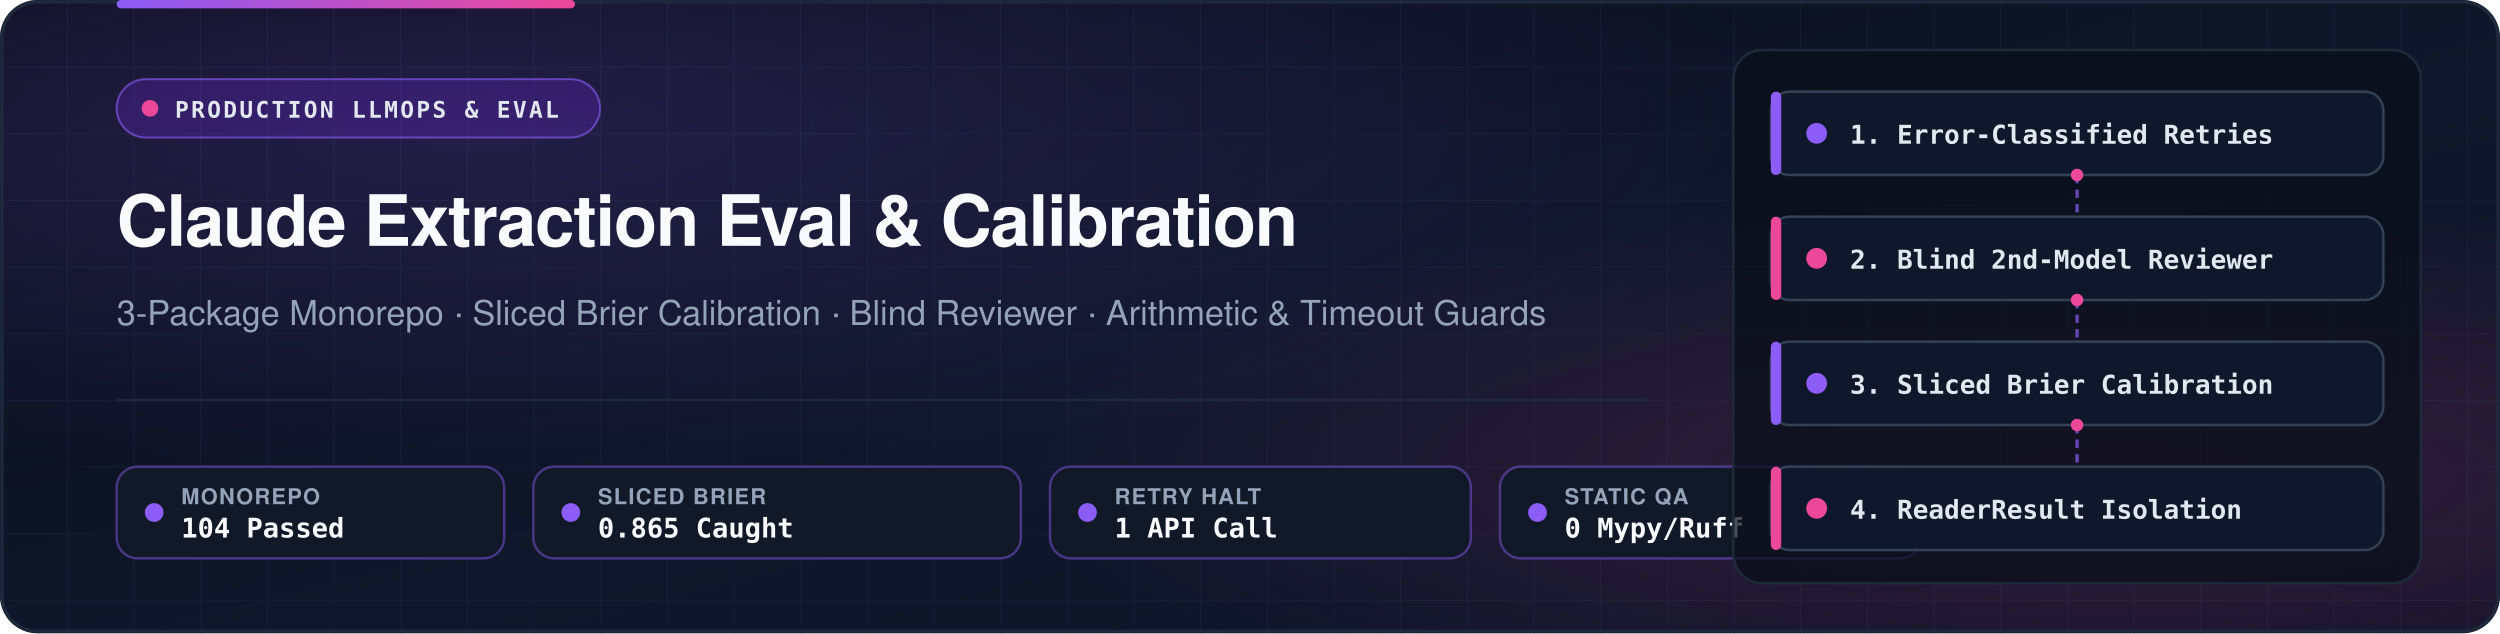
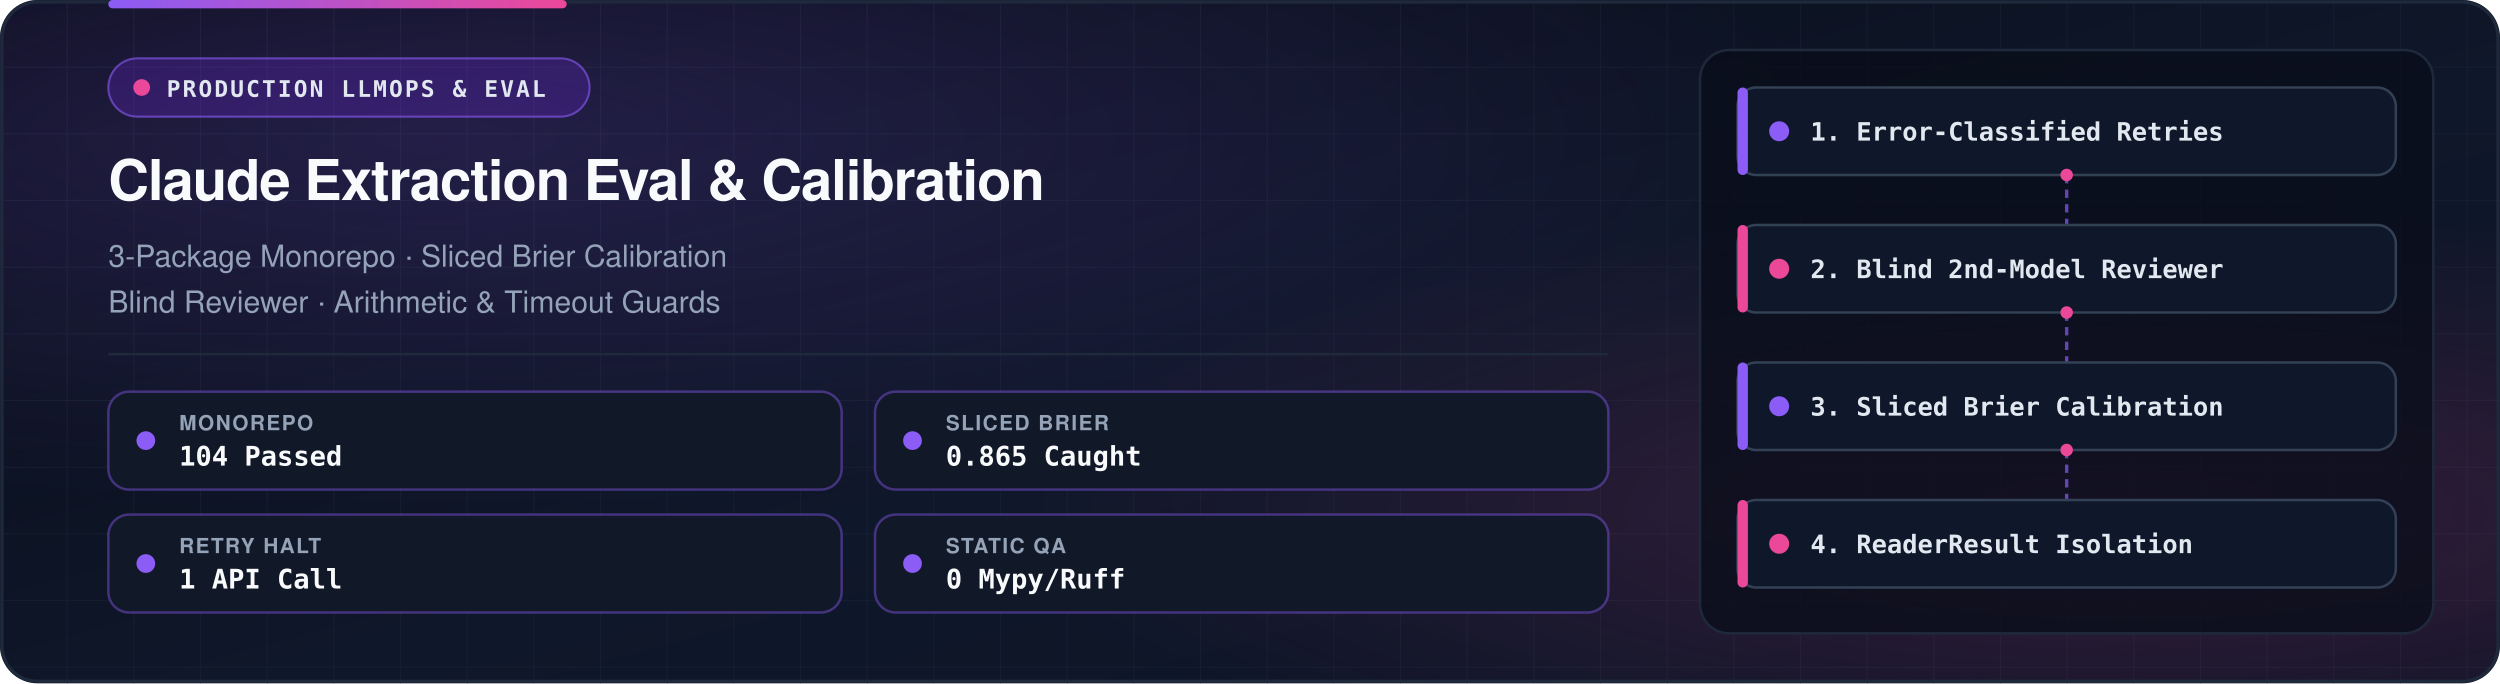
- <svg xmlns="http://www.w3.org/2000/svg" viewBox="0 0 1200 304" width="100%" role="img" aria-label="Claude Extraction Eval &amp; Calibration">
+ <svg xmlns="http://www.w3.org/2000/svg" viewBox="0 0 1200 328" width="100%" role="img" aria-label="Claude Extraction Eval &amp; Calibration">
  <defs>
    <linearGradient id="bgGrad" x1="0%" y1="0%" x2="100%" y2="100%">
      <stop offset="0%" stop-color="#070B14" />
      <stop offset="55%" stop-color="#0F172A" />
      <stop offset="100%" stop-color="#0B1324" />
    </linearGradient>
    <linearGradient id="accentGrad" x1="0%" y1="0%" x2="100%" y2="0%">
      <stop offset="0%" stop-color="#8B5CF6" />
      <stop offset="100%" stop-color="#EC4899" />
    </linearGradient>
    <radialGradient id="glowA" cx="18%" cy="20%" r="55%">
      <stop offset="0%" stop-color="#8B5CF6" stop-opacity="0.20" />
      <stop offset="100%" stop-color="#8B5CF6" stop-opacity="0" />
    </radialGradient>
    <radialGradient id="glowB" cx="85%" cy="75%" r="45%">
      <stop offset="0%" stop-color="#EC4899" stop-opacity="0.18" />
      <stop offset="100%" stop-color="#EC4899" stop-opacity="0" />
    </radialGradient>
    <pattern id="grid" width="32" height="32" patternUnits="userSpaceOnUse">
      <path d="M 32 0 L 0 0 0 32" fill="none" stroke="#1E293B" stroke-width="0.7" stroke-opacity="0.55" />
    </pattern>
  </defs>
-   <rect width="1200" height="304" rx="18" fill="url(#bgGrad)" />
-   <rect width="1200" height="304" rx="18" fill="url(#grid)" />
-   <rect width="1200" height="304" rx="18" fill="url(#glowA)" />
-   <rect width="1200" height="304" rx="18" fill="url(#glowB)" />
-   <rect x="1" y="1" width="1198" height="302" rx="17" fill="none" stroke="#1E293B" stroke-width="1.5" />
-   <rect x="56" y="0" width="220" height="4" rx="2" fill="url(#accentGrad)" />
-   <g transform="translate(56, 38)">
-     <rect width="232" height="28" rx="14" fill="#6D28D9" fill-opacity="0.28" stroke="#8B5CF6" stroke-opacity="0.6" stroke-width="1" />
+   <rect width="1200" height="328" rx="18" fill="url(#bgGrad)" />
+   <rect width="1200" height="328" rx="18" fill="url(#grid)" />
+   <rect width="1200" height="328" rx="18" fill="url(#glowA)" />
+   <rect width="1200" height="328" rx="18" fill="url(#glowB)" />
+   <rect x="1" y="1" width="1198" height="326" rx="17" fill="none" stroke="#1E293B" stroke-width="1.5" />
+   <rect x="52" y="0" width="220" height="4" rx="2" fill="url(#accentGrad)" />
+   <g transform="translate(52, 28)">
+     <rect width="231" height="28" rx="14" fill="#6D28D9" fill-opacity="0.28" stroke="#8B5CF6" stroke-opacity="0.6" stroke-width="1" />
    <circle cx="16" cy="14" r="4" fill="#EC4899">
      <animate attributeName="opacity" values="1;0.25;1" dur="1.8s" repeatCount="indefinite" />
    </circle>
-     <text x="28" y="18.5" fill="#E2E8F0" font-family="ui-monospace, SFMono-Regular, Menlo, Monaco, Consolas, monospace" font-size="11" font-weight="700" letter-spacing="1.1">PRODUCTION LLMOPS &amp; EVAL</text>
+     <text x="28" y="18.5" fill="#E2E8F0" font-family="ui-monospace, SFMono-Regular, Menlo, Monaco, Consolas, monospace" font-size="11" font-weight="700" letter-spacing="1.0">PRODUCTION LLMOPS &amp; EVAL</text>
  </g>
-   <text x="56" y="118" fill="#F8FAFC" font-family="ui-sans-serif, -apple-system, BlinkMacSystemFont, Segoe UI, Helvetica, Arial, sans-serif" font-size="34" font-weight="800" letter-spacing="-0.6">Claude Extraction Eval &amp; Calibration</text>
-   <text x="56" y="156" fill="#94A3B8" font-family="ui-sans-serif, -apple-system, BlinkMacSystemFont, Segoe UI, Helvetica, Arial, sans-serif" font-size="16.5" font-weight="400">3-Package Monorepo · Sliced Brier Calibration · Blind Reviewer · Arithmetic &amp; Timeout Guards</text>
-   <line x1="56" y1="192" x2="790" y2="192" stroke="#1E293B" stroke-width="1.2" />
-   <g transform="translate(56, 224)">
-     <rect width="186" height="44" rx="10" fill="#111827" stroke="#8B5CF6" stroke-opacity="0.45" stroke-width="1.2" />
-     <circle cx="18" cy="22" r="4.5" fill="#8B5CF6">
+   <text x="52" y="96" fill="#F8FAFC" font-family="ui-sans-serif, -apple-system, BlinkMacSystemFont, Segoe UI, Helvetica, Arial, sans-serif" font-size="27" font-weight="800" letter-spacing="-0.5">Claude Extraction Eval &amp; Calibration</text>
+   <text x="52" y="128" fill="#94A3B8" font-family="ui-sans-serif, -apple-system, BlinkMacSystemFont, Segoe UI, Helvetica, Arial, sans-serif" font-size="14.5" font-weight="400">3-Package Monorepo · Sliced Brier Calibration</text>
+   <text x="52" y="150" fill="#94A3B8" font-family="ui-sans-serif, -apple-system, BlinkMacSystemFont, Segoe UI, Helvetica, Arial, sans-serif" font-size="14.5" font-weight="400">Blind Reviewer · Arithmetic &amp; Timeout Guards</text>
+   <line x1="52" y1="170" x2="772" y2="170" stroke="#1E293B" stroke-width="1.2" />
+   <g transform="translate(52, 188)">
+     <rect width="352" height="47" rx="10" fill="#111827" stroke="#8B5CF6" stroke-opacity="0.42" stroke-width="1.2" />
+     <circle cx="18" cy="23.5" r="4.5" fill="#8B5CF6">
      <animate attributeName="opacity" values="1;0.35;1" dur="2.2s" repeatCount="indefinite" />
    </circle>
-     <text x="31" y="18" fill="#94A3B8" font-family="ui-sans-serif, -apple-system, BlinkMacSystemFont, Segoe UI, Helvetica, Arial, sans-serif" font-size="10.5" font-weight="600" letter-spacing="0.6">MONOREPO</text>
-     <text x="31" y="34" fill="#F8FAFC" font-family="ui-monospace, SFMono-Regular, Menlo, Monaco, Consolas, monospace" font-size="13" font-weight="700">104 Passed</text>
+     <text x="34" y="18.5" fill="#94A3B8" font-family="ui-sans-serif, -apple-system, BlinkMacSystemFont, Segoe UI, Helvetica, Arial, sans-serif" font-size="10" font-weight="600" letter-spacing="0.7">MONOREPO</text>
+     <text x="34" y="35.5" fill="#F8FAFC" font-family="ui-monospace, SFMono-Regular, Menlo, Monaco, Consolas, monospace" font-size="13" font-weight="700">104 Passed</text>
  </g>
-   <g transform="translate(256, 224)">
-     <rect width="234" height="44" rx="10" fill="#111827" stroke="#8B5CF6" stroke-opacity="0.45" stroke-width="1.2" />
-     <circle cx="18" cy="22" r="4.5" fill="#8B5CF6">
+   <g transform="translate(420, 188)">
+     <rect width="352" height="47" rx="10" fill="#111827" stroke="#8B5CF6" stroke-opacity="0.42" stroke-width="1.2" />
+     <circle cx="18" cy="23.5" r="4.5" fill="#8B5CF6">
      <animate attributeName="opacity" values="1;0.35;1" dur="2.6s" repeatCount="indefinite" />
    </circle>
-     <text x="31" y="18" fill="#94A3B8" font-family="ui-sans-serif, -apple-system, BlinkMacSystemFont, Segoe UI, Helvetica, Arial, sans-serif" font-size="10.5" font-weight="600" letter-spacing="0.6">SLICED BRIER</text>
-     <text x="31" y="34" fill="#F8FAFC" font-family="ui-monospace, SFMono-Regular, Menlo, Monaco, Consolas, monospace" font-size="13" font-weight="700">0.865 Caught</text>
+     <text x="34" y="18.5" fill="#94A3B8" font-family="ui-sans-serif, -apple-system, BlinkMacSystemFont, Segoe UI, Helvetica, Arial, sans-serif" font-size="10" font-weight="600" letter-spacing="0.7">SLICED BRIER</text>
+     <text x="34" y="35.5" fill="#F8FAFC" font-family="ui-monospace, SFMono-Regular, Menlo, Monaco, Consolas, monospace" font-size="13" font-weight="700">0.865 Caught</text>
  </g>
-   <g transform="translate(504, 224)">
-     <rect width="202" height="44" rx="10" fill="#111827" stroke="#8B5CF6" stroke-opacity="0.45" stroke-width="1.2" />
-     <circle cx="18" cy="22" r="4.5" fill="#8B5CF6">
+   <g transform="translate(52, 247)">
+     <rect width="352" height="47" rx="10" fill="#111827" stroke="#8B5CF6" stroke-opacity="0.42" stroke-width="1.2" />
+     <circle cx="18" cy="23.5" r="4.5" fill="#8B5CF6">
      <animate attributeName="opacity" values="1;0.35;1" dur="3.0s" repeatCount="indefinite" />
    </circle>
-     <text x="31" y="18" fill="#94A3B8" font-family="ui-sans-serif, -apple-system, BlinkMacSystemFont, Segoe UI, Helvetica, Arial, sans-serif" font-size="10.5" font-weight="600" letter-spacing="0.6">RETRY HALT</text>
-     <text x="31" y="34" fill="#F8FAFC" font-family="ui-monospace, SFMono-Regular, Menlo, Monaco, Consolas, monospace" font-size="13" font-weight="700">1 API Call</text>
+     <text x="34" y="18.5" fill="#94A3B8" font-family="ui-sans-serif, -apple-system, BlinkMacSystemFont, Segoe UI, Helvetica, Arial, sans-serif" font-size="10" font-weight="600" letter-spacing="0.7">RETRY HALT</text>
+     <text x="34" y="35.5" fill="#F8FAFC" font-family="ui-monospace, SFMono-Regular, Menlo, Monaco, Consolas, monospace" font-size="13" font-weight="700">1 API Call</text>
  </g>
-   <g transform="translate(720, 224)">
-     <rect width="202" height="44" rx="10" fill="#111827" stroke="#8B5CF6" stroke-opacity="0.45" stroke-width="1.2" />
-     <circle cx="18" cy="22" r="4.5" fill="#8B5CF6">
+   <g transform="translate(420, 247)">
+     <rect width="352" height="47" rx="10" fill="#111827" stroke="#8B5CF6" stroke-opacity="0.42" stroke-width="1.2" />
+     <circle cx="18" cy="23.5" r="4.5" fill="#8B5CF6">
      <animate attributeName="opacity" values="1;0.35;1" dur="3.4s" repeatCount="indefinite" />
    </circle>
-     <text x="31" y="18" fill="#94A3B8" font-family="ui-sans-serif, -apple-system, BlinkMacSystemFont, Segoe UI, Helvetica, Arial, sans-serif" font-size="10.5" font-weight="600" letter-spacing="0.6">STATIC QA</text>
-     <text x="31" y="34" fill="#F8FAFC" font-family="ui-monospace, SFMono-Regular, Menlo, Monaco, Consolas, monospace" font-size="13" font-weight="700">0 Mypy/Ruff</text>
+     <text x="34" y="18.5" fill="#94A3B8" font-family="ui-sans-serif, -apple-system, BlinkMacSystemFont, Segoe UI, Helvetica, Arial, sans-serif" font-size="10" font-weight="600" letter-spacing="0.7">STATIC QA</text>
+     <text x="34" y="35.5" fill="#F8FAFC" font-family="ui-monospace, SFMono-Regular, Menlo, Monaco, Consolas, monospace" font-size="13" font-weight="700">0 Mypy/Ruff</text>
  </g>
-   <rect x="832" y="24" width="330" height="256" rx="14" fill="#090E1A" fill-opacity="0.72" stroke="#1E293B" stroke-width="1.2" />
-   <g transform="translate(850, 44)">
-     <rect width="294" height="40" rx="9" fill="#0F172A" stroke="#334155" stroke-width="1.2" />
-     <rect x="0" y="0" width="5" height="40" rx="2.5" fill="#8B5CF6" />
-     <circle cx="22" cy="20" r="5" fill="#8B5CF6">
-       <animate attributeName="r" values="4;6;4" dur="2.4s" begin="0.0s" repeatCount="indefinite" />
+   <rect x="816" y="24" width="352" height="280" rx="14" fill="#090E1A" fill-opacity="0.78" stroke="#1E293B" stroke-width="1.2" />
+   <g transform="translate(834, 42)">
+     <rect width="316" height="42" rx="9" fill="#0F172A" stroke="#334155" stroke-width="1.2" />
+     <rect x="0" y="0" width="5" height="42" rx="2.5" fill="#8B5CF6" />
+     <circle cx="20" cy="21" r="4.8" fill="#8B5CF6">
+       <animate attributeName="r" values="3.8;5.8;3.8" dur="2.4s" begin="0.0s" repeatCount="indefinite" />
    </circle>
-     <text x="38" y="25" fill="#E2E8F0" font-family="ui-monospace, SFMono-Regular, Menlo, Monaco, Consolas, monospace" font-size="12.5" font-weight="600">1. Error-Classified Retries</text>
+     <text x="35" y="25.5" fill="#E2E8F0" font-family="ui-monospace, SFMono-Regular, Menlo, Monaco, Consolas, monospace" font-size="12.2" font-weight="600">1. Error-Classified Retries</text>
  </g>
-   <line x1="997" y1="84" x2="997" y2="104" stroke="#8B5CF6" stroke-width="1.6" stroke-dasharray="4 3" stroke-opacity="0.7" />
-   <circle cx="997" cy="84" r="3" fill="#EC4899">
-     <animate attributeName="cy" values="84;104" dur="1.4s" begin="0.00s" repeatCount="indefinite" />
+   <line x1="992" y1="84" x2="992" y2="108" stroke="#8B5CF6" stroke-width="1.6" stroke-dasharray="4 3" stroke-opacity="0.7" />
+   <circle cx="992" cy="84" r="3" fill="#EC4899">
+     <animate attributeName="cy" values="84;108" dur="1.4s" begin="0.00s" repeatCount="indefinite" />
  </circle>
-   <g transform="translate(850, 104)">
-     <rect width="294" height="40" rx="9" fill="#0F172A" stroke="#334155" stroke-width="1.2" />
-     <rect x="0" y="0" width="5" height="40" rx="2.5" fill="#EC4899" />
-     <circle cx="22" cy="20" r="5" fill="#EC4899">
-       <animate attributeName="r" values="4;6;4" dur="2.4s" begin="0.5s" repeatCount="indefinite" />
+   <g transform="translate(834, 108)">
+     <rect width="316" height="42" rx="9" fill="#0F172A" stroke="#334155" stroke-width="1.2" />
+     <rect x="0" y="0" width="5" height="42" rx="2.5" fill="#EC4899" />
+     <circle cx="20" cy="21" r="4.8" fill="#EC4899">
+       <animate attributeName="r" values="3.8;5.8;3.8" dur="2.4s" begin="0.5s" repeatCount="indefinite" />
    </circle>
-     <text x="38" y="25" fill="#E2E8F0" font-family="ui-monospace, SFMono-Regular, Menlo, Monaco, Consolas, monospace" font-size="12.5" font-weight="600">2. Blind 2nd-Model Reviewer</text>
+     <text x="35" y="25.5" fill="#E2E8F0" font-family="ui-monospace, SFMono-Regular, Menlo, Monaco, Consolas, monospace" font-size="12.2" font-weight="600">2. Blind 2nd-Model Reviewer</text>
  </g>
-   <line x1="997" y1="144" x2="997" y2="164" stroke="#8B5CF6" stroke-width="1.6" stroke-dasharray="4 3" stroke-opacity="0.7" />
-   <circle cx="997" cy="144" r="3" fill="#EC4899">
-     <animate attributeName="cy" values="144;164" dur="1.4s" begin="0.45s" repeatCount="indefinite" />
+   <line x1="992" y1="150" x2="992" y2="174" stroke="#8B5CF6" stroke-width="1.6" stroke-dasharray="4 3" stroke-opacity="0.7" />
+   <circle cx="992" cy="150" r="3" fill="#EC4899">
+     <animate attributeName="cy" values="150;174" dur="1.4s" begin="0.45s" repeatCount="indefinite" />
  </circle>
-   <g transform="translate(850, 164)">
-     <rect width="294" height="40" rx="9" fill="#0F172A" stroke="#334155" stroke-width="1.2" />
-     <rect x="0" y="0" width="5" height="40" rx="2.5" fill="#8B5CF6" />
-     <circle cx="22" cy="20" r="5" fill="#8B5CF6">
-       <animate attributeName="r" values="4;6;4" dur="2.4s" begin="1.0s" repeatCount="indefinite" />
+   <g transform="translate(834, 174)">
+     <rect width="316" height="42" rx="9" fill="#0F172A" stroke="#334155" stroke-width="1.2" />
+     <rect x="0" y="0" width="5" height="42" rx="2.5" fill="#8B5CF6" />
+     <circle cx="20" cy="21" r="4.8" fill="#8B5CF6">
+       <animate attributeName="r" values="3.8;5.8;3.8" dur="2.4s" begin="1.0s" repeatCount="indefinite" />
    </circle>
-     <text x="38" y="25" fill="#E2E8F0" font-family="ui-monospace, SFMono-Regular, Menlo, Monaco, Consolas, monospace" font-size="12.5" font-weight="600">3. Sliced Brier Calibration</text>
+     <text x="35" y="25.5" fill="#E2E8F0" font-family="ui-monospace, SFMono-Regular, Menlo, Monaco, Consolas, monospace" font-size="12.2" font-weight="600">3. Sliced Brier Calibration</text>
  </g>
-   <line x1="997" y1="204" x2="997" y2="224" stroke="#8B5CF6" stroke-width="1.6" stroke-dasharray="4 3" stroke-opacity="0.7" />
-   <circle cx="997" cy="204" r="3" fill="#EC4899">
-     <animate attributeName="cy" values="204;224" dur="1.4s" begin="0.90s" repeatCount="indefinite" />
+   <line x1="992" y1="216" x2="992" y2="240" stroke="#8B5CF6" stroke-width="1.6" stroke-dasharray="4 3" stroke-opacity="0.7" />
+   <circle cx="992" cy="216" r="3" fill="#EC4899">
+     <animate attributeName="cy" values="216;240" dur="1.4s" begin="0.90s" repeatCount="indefinite" />
  </circle>
-   <g transform="translate(850, 224)">
-     <rect width="294" height="40" rx="9" fill="#0F172A" stroke="#334155" stroke-width="1.2" />
-     <rect x="0" y="0" width="5" height="40" rx="2.5" fill="#EC4899" />
-     <circle cx="22" cy="20" r="5" fill="#EC4899">
-       <animate attributeName="r" values="4;6;4" dur="2.4s" begin="1.5s" repeatCount="indefinite" />
+   <g transform="translate(834, 240)">
+     <rect width="316" height="42" rx="9" fill="#0F172A" stroke="#334155" stroke-width="1.2" />
+     <rect x="0" y="0" width="5" height="42" rx="2.5" fill="#EC4899" />
+     <circle cx="20" cy="21" r="4.8" fill="#EC4899">
+       <animate attributeName="r" values="3.8;5.8;3.8" dur="2.4s" begin="1.5s" repeatCount="indefinite" />
    </circle>
-     <text x="38" y="25" fill="#E2E8F0" font-family="ui-monospace, SFMono-Regular, Menlo, Monaco, Consolas, monospace" font-size="12.5" font-weight="600">4. ReaderResult Isolation</text>
+     <text x="35" y="25.5" fill="#E2E8F0" font-family="ui-monospace, SFMono-Regular, Menlo, Monaco, Consolas, monospace" font-size="12.2" font-weight="600">4. ReaderResult Isolation</text>
  </g>
</svg>
